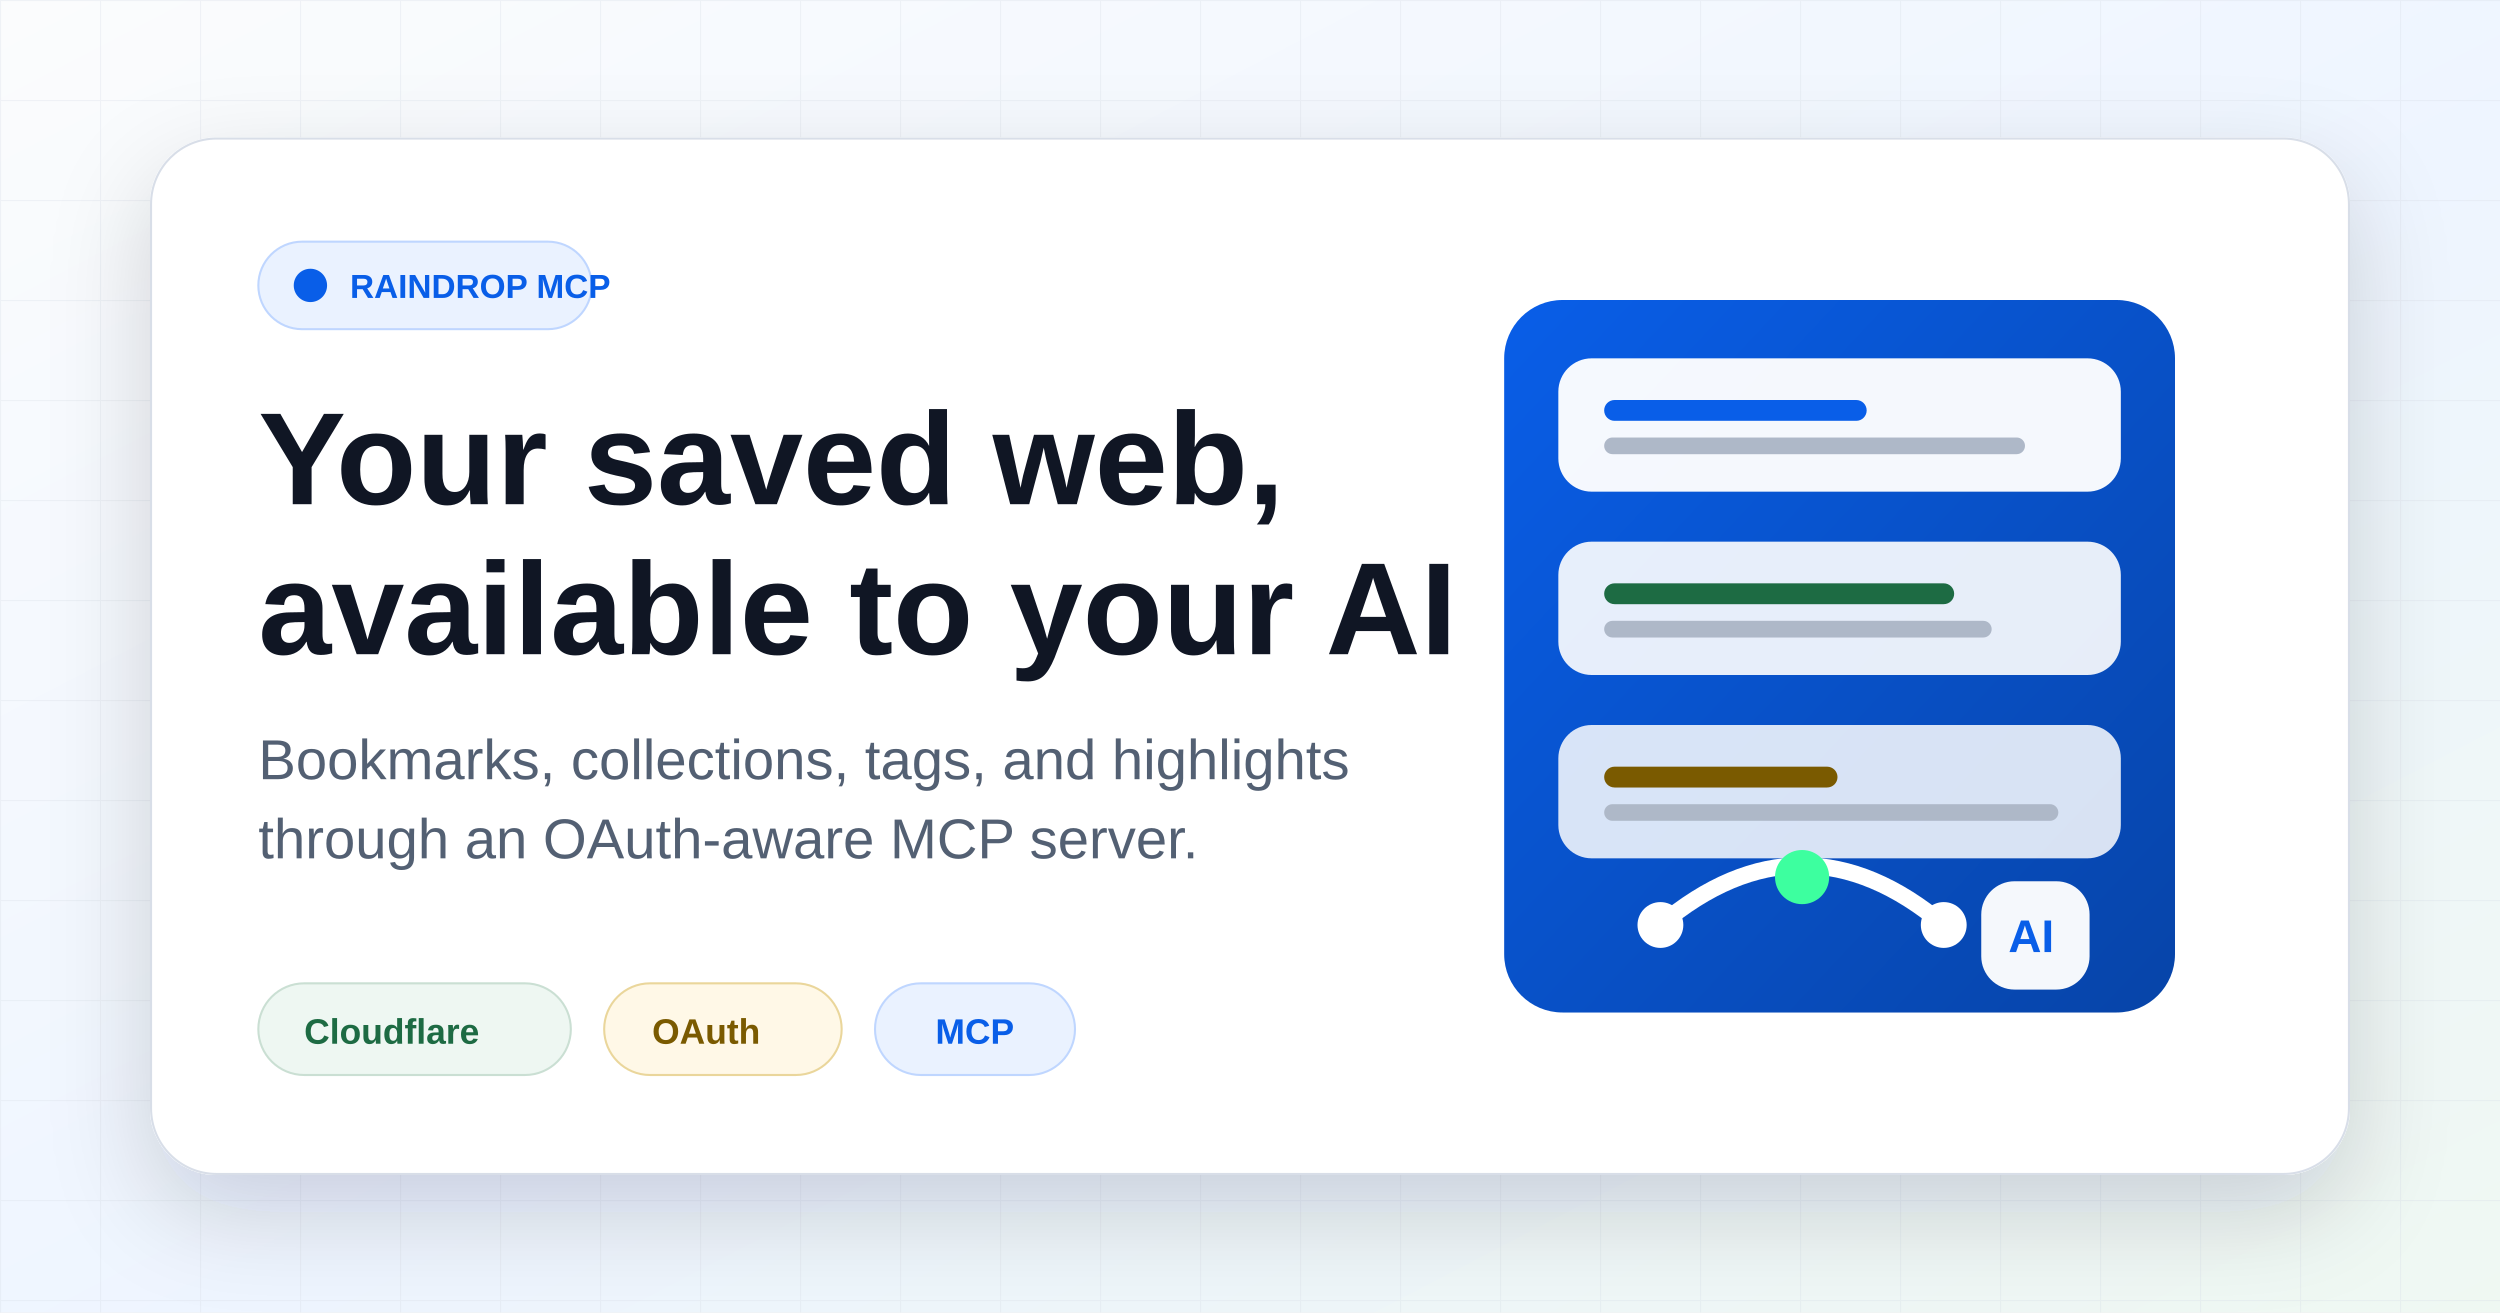
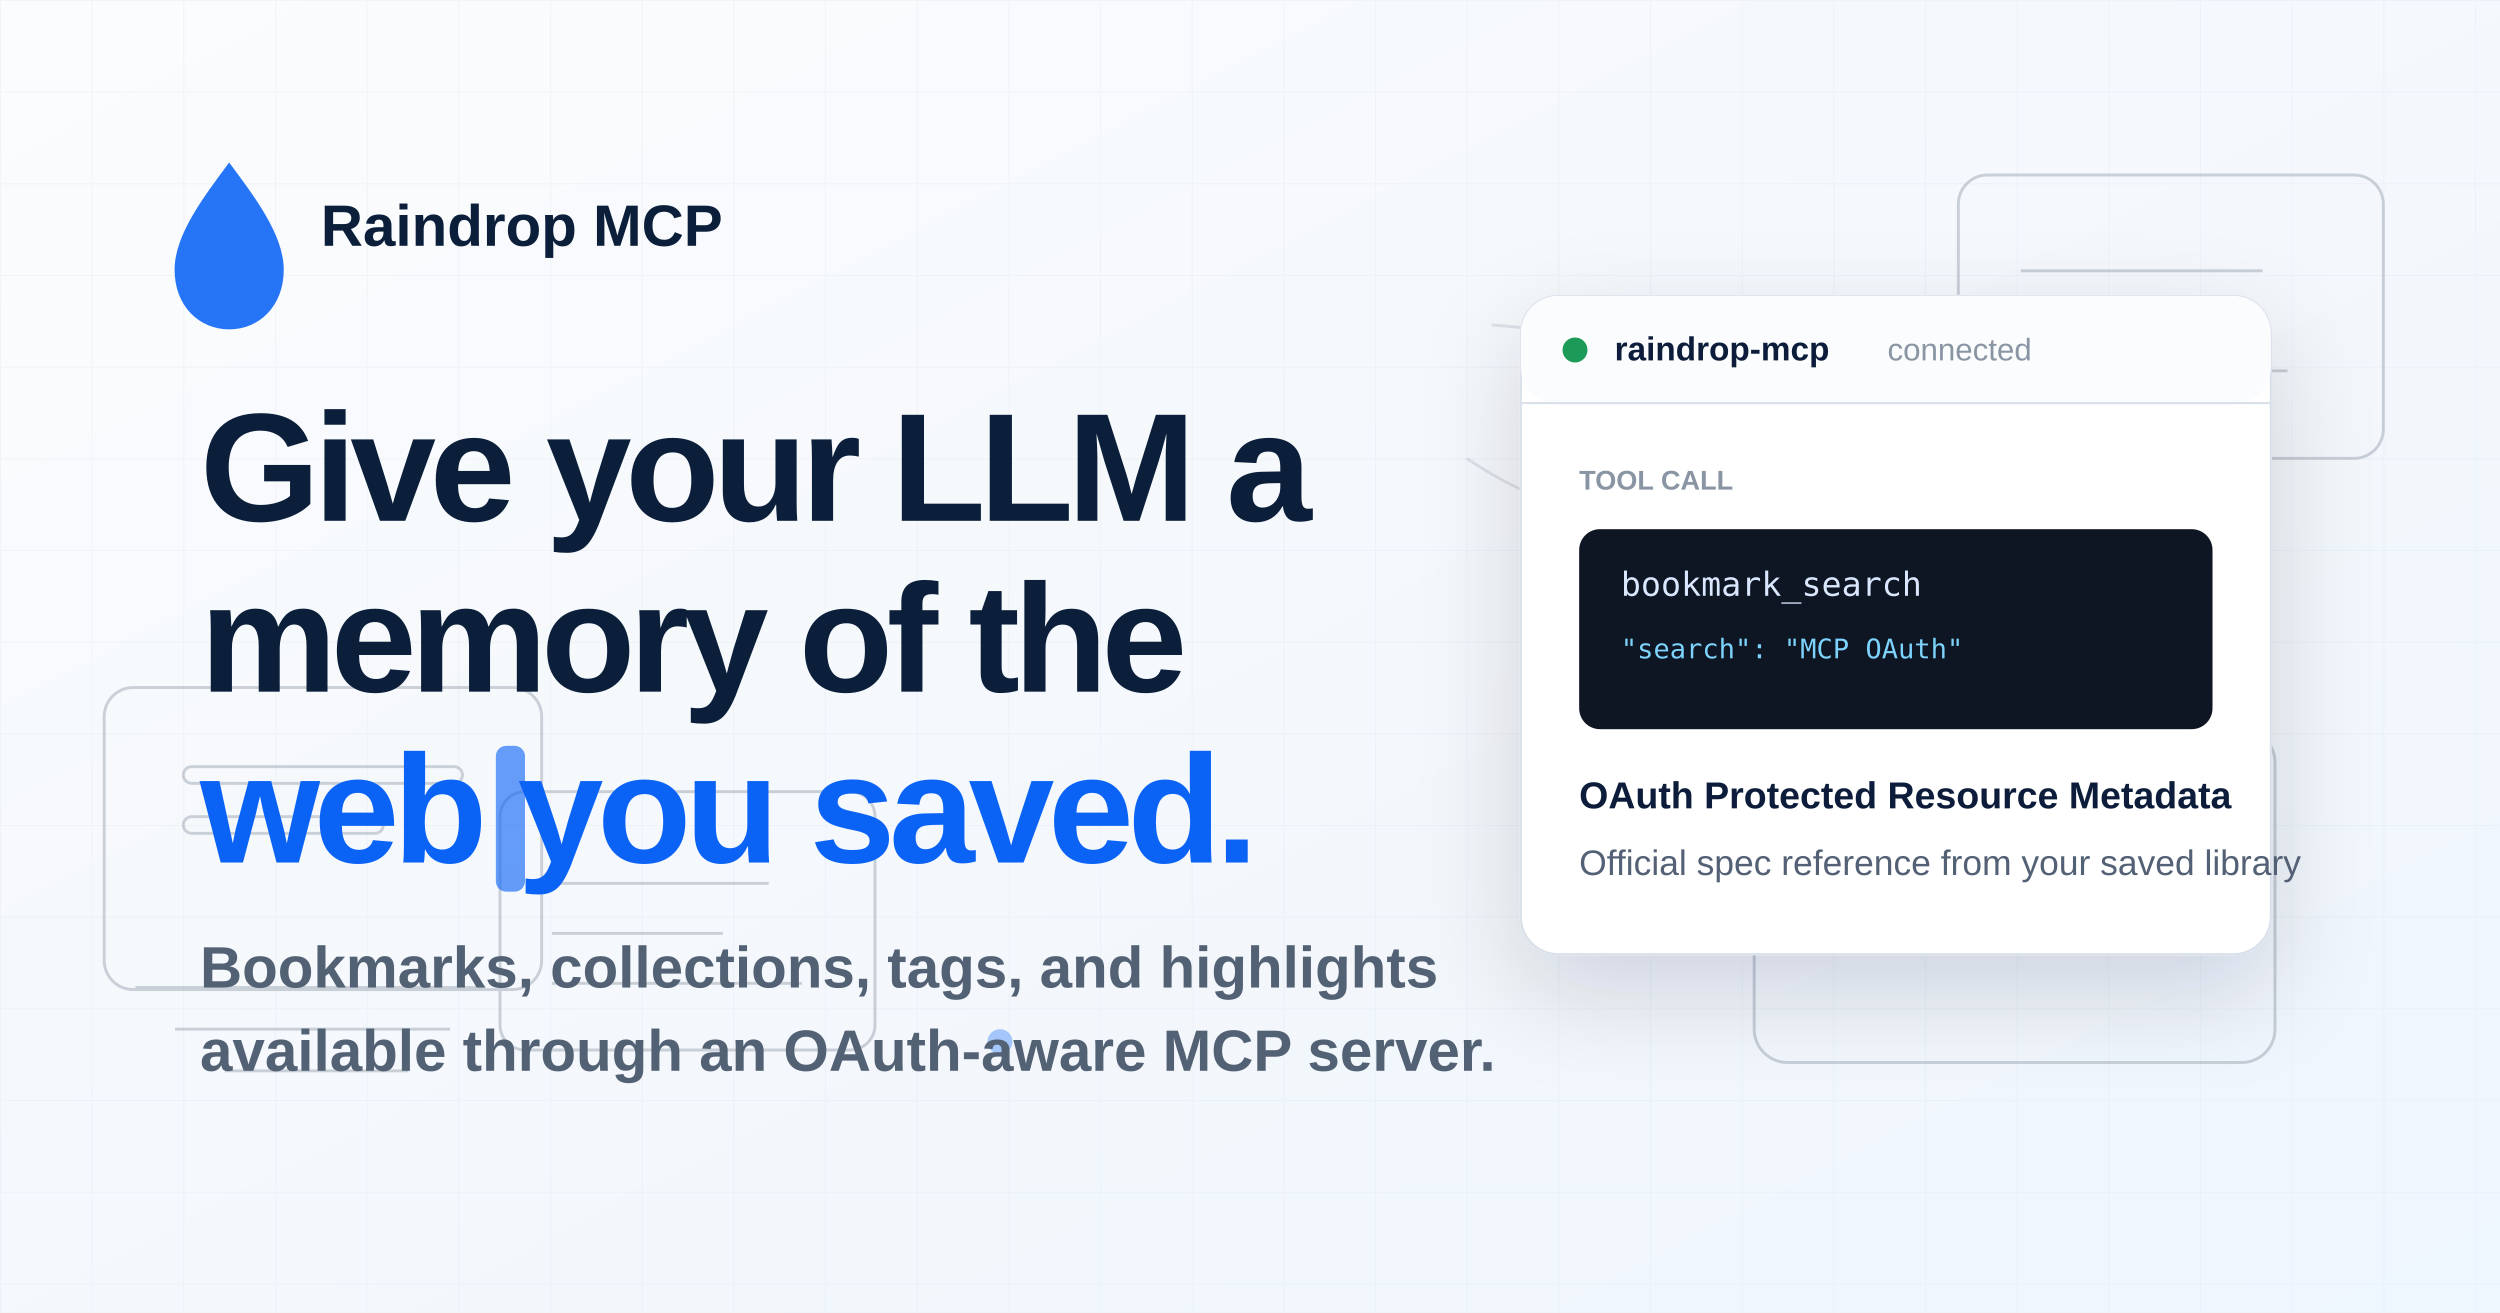
<svg xmlns="http://www.w3.org/2000/svg" width="1200" height="630" viewBox="0 0 1200 630" role="img" aria-labelledby="title desc">
  <defs>
-     <linearGradient id="page" x1="0" y1="0" x2="1" y2="1">
+     <linearGradient id="paper" x1="0" y1="0" x2="1" y2="1">
      <stop offset="0" stop-color="#fbfcfd" />
-       <stop offset="0.55" stop-color="#eef5ff" />
-       <stop offset="1" stop-color="#eff8f2" />
+       <stop offset="0.62" stop-color="#f3f7fc" />
+       <stop offset="1" stop-color="#eef6ff" />
    </linearGradient>
-     <linearGradient id="blue" x1="0" y1="0" x2="1" y2="1">
-       <stop offset="0" stop-color="#095ee8" />
-       <stop offset="1" stop-color="#0744a8" />
-     </linearGradient>
-     <filter id="shadow" x="-20%" y="-20%" width="140%" height="140%">
-       <feDropShadow dx="0" dy="18" stdDeviation="24" flood-color="#101624" flood-opacity="0.16" />
+     <filter id="softShadow" x="-20%" y="-20%" width="140%" height="140%">
+       <feDropShadow dx="0" dy="18" stdDeviation="24" flood-color="#0b1f3a" flood-opacity="0.15" />
    </filter>
-     <pattern id="grid" width="48" height="48" patternUnits="userSpaceOnUse">
-       <path d="M 48 0 L 0 0 0 48" fill="none" stroke="#d8dee8" stroke-width="1" opacity="0.6" />
+     <pattern id="grid" width="44" height="44" patternUnits="userSpaceOnUse">
+       <path d="M44 0H0V44" fill="none" stroke="#dce4ee" stroke-width="1" opacity="0.55" />
    </pattern>
  </defs>
-   <rect width="1200" height="630" fill="url(#page)" />
+   <rect width="1200" height="630" fill="url(#paper)" />
  <rect width="1200" height="630" fill="url(#grid)" opacity="0.55" />
-   <g transform="translate(72 66)">
-     <rect x="0" y="0" width="1056" height="498" rx="32" fill="#ffffff" filter="url(#shadow)" />
-     <rect x="0.5" y="0.5" width="1055" height="497" rx="31.5" fill="none" stroke="#d8dee8" />
-     <g transform="translate(52 50)">
-       <rect x="0" y="0" width="160" height="42" rx="21" fill="#eaf2ff" stroke="#bfd6ff" />
-       <circle cx="25" cy="21" r="8" fill="#095ee8" />
-       <text x="44" y="27" fill="#095ee8" font-family="Arial, Helvetica, sans-serif" font-size="16" font-weight="700">RAINDROP MCP</text>
-       <text x="0" y="126" fill="#101624" font-family="Arial, Helvetica, sans-serif" font-size="63" font-weight="800">Your saved web,</text>
-       <text x="0" y="198" fill="#101624" font-family="Arial, Helvetica, sans-serif" font-size="63" font-weight="800">available to your AI</text>
-       <text x="0" y="258" fill="#536073" font-family="Arial, Helvetica, sans-serif" font-size="27" font-weight="500">Bookmarks, collections, tags, and highlights</text>
-       <text x="0" y="296" fill="#536073" font-family="Arial, Helvetica, sans-serif" font-size="27" font-weight="500">through an OAuth-aware MCP server.</text>
-       <g transform="translate(0 356)">
-         <rect x="0" y="0" width="150" height="44" rx="22" fill="#eef7f2" stroke="#cadfd3" />
-         <text x="22" y="29" fill="#1d6b43" font-family="Arial, Helvetica, sans-serif" font-size="17" font-weight="700">Cloudflare</text>
-         <rect x="166" y="0" width="114" height="44" rx="22" fill="#fff8e7" stroke="#ead69b" />
-         <text x="189" y="29" fill="#7a5a00" font-family="Arial, Helvetica, sans-serif" font-size="17" font-weight="700">OAuth</text>
-         <rect x="296" y="0" width="96" height="44" rx="22" fill="#eaf2ff" stroke="#bfd6ff" />
-         <text x="325" y="29" fill="#095ee8" font-family="Arial, Helvetica, sans-serif" font-size="17" font-weight="700">MCP</text>
-       </g>
-     </g>
-     <g transform="translate(650 78)">
-       <rect x="0" y="0" width="322" height="342" rx="28" fill="url(#blue)" />
-       <rect x="26" y="28" width="270" height="64" rx="16" fill="#ffffff" opacity="0.96" />
-       <rect x="48" y="48" width="126" height="10" rx="5" fill="#095ee8" />
-       <rect x="48" y="66" width="202" height="8" rx="4" fill="#aeb8c8" />
-       <rect x="26" y="116" width="270" height="64" rx="16" fill="#ffffff" opacity="0.9" />
-       <rect x="48" y="136" width="168" height="10" rx="5" fill="#1d6b43" />
-       <rect x="48" y="154" width="186" height="8" rx="4" fill="#aeb8c8" />
-       <rect x="26" y="204" width="270" height="64" rx="16" fill="#ffffff" opacity="0.84" />
-       <rect x="48" y="224" width="112" height="10" rx="5" fill="#7a5a00" />
-       <rect x="48" y="242" width="218" height="8" rx="4" fill="#aeb8c8" />
-       <path d="M75 300 C120 262 166 262 211 300" fill="none" stroke="#ffffff" stroke-width="8" stroke-linecap="round" />
-       <circle cx="75" cy="300" r="11" fill="#ffffff" />
-       <circle cx="211" cy="300" r="11" fill="#ffffff" />
-       <circle cx="143" cy="277" r="13" fill="#3dff9f" />
-       <g transform="translate(229 279)">
-         <rect x="0" y="0" width="52" height="52" rx="16" fill="#ffffff" opacity="0.96" />
-         <text x="13" y="34" fill="#095ee8" font-family="Arial, Helvetica, sans-serif" font-size="22" font-weight="800">AI</text>
-       </g>
-     </g>
+   <g opacity="0.42" stroke="#8a95a4" stroke-width="1.4" fill="none">
+     <rect x="50" y="330" width="210" height="145" rx="14" />
+     <rect x="88" y="368" width="134" height="8" rx="4" />
+     <rect x="88" y="392" width="96" height="8" rx="4" />
+     <path d="M65 474h168M84 494h132M108 514h88" />
+     <rect x="240" y="380" width="180" height="124" rx="12" />
+     <path d="M265 424h104M265 448h82M265 472h120" />
+     <rect x="940" y="84" width="204" height="136" rx="14" />
+     <path d="M970 130h116M970 154h84M970 178h128" />
+     <rect x="842" y="350" width="250" height="160" rx="16" />
+     <path d="M875 398h142M875 424h98M875 450h158" />
+     <path d="M716 156c64 4 102 29 132 80M704 220c50 34 105 40 168 10" opacity="0.55" />
+   </g>
+   <g opacity="0.88">
+     <path fill="#0b63f6" d="M110 78c-12 16.2-26.2 34.6-26.2 51.5 0 17.4 11.8 28.6 26.2 28.6s26.2-11.2 26.2-28.6C136.2 112.6 122 94.2 110 78Z" />
+     <rect x="238" y="358" width="14" height="70" rx="5" fill="#0b63f6" opacity="0.7" />
+     <rect x="1018" y="352" width="16" height="76" rx="5" fill="#0b63f6" opacity="0.7" />
+     <circle cx="782" cy="206" r="8" fill="#0b63f6" opacity="0.55" />
+     <circle cx="480" cy="500" r="6" fill="#0b63f6" opacity="0.38" />
+   </g>
+   <g transform="translate(96 84)">
+     <text x="58" y="34" fill="#0b1f3a" font-family="Arial, Helvetica, sans-serif" font-size="28" font-weight="800">Raindrop MCP</text>
+     <text x="0" y="166" fill="#0b1f3a" font-family="Arial, Helvetica, sans-serif" font-size="74" font-weight="800" letter-spacing="-3">
+       Give your LLM a
+     </text>
+     <text x="0" y="248" fill="#0b1f3a" font-family="Arial, Helvetica, sans-serif" font-size="74" font-weight="800" letter-spacing="-3">
+       memory of the
+     </text>
+     <text x="0" y="330" fill="#0b63f6" font-family="Arial, Helvetica, sans-serif" font-size="74" font-weight="800" letter-spacing="-3">
+       web you saved.
+     </text>
+     <text x="0" y="390" fill="#536174" font-family="Arial, Helvetica, sans-serif" font-size="28" font-weight="600">
+       Bookmarks, collections, tags, and highlights
+     </text>
+     <text x="0" y="430" fill="#536174" font-family="Arial, Helvetica, sans-serif" font-size="28" font-weight="600">
+       available through an OAuth-aware MCP server.
+     </text>
+   </g>
+   <g transform="translate(730 142)" filter="url(#softShadow)">
+     <rect width="360" height="316" rx="18" fill="#ffffff" stroke="#d9e0ea" />
+     <rect x="0" y="0" width="360" height="52" rx="18" fill="#fbfcfd" />
+     <rect x="0" y="51" width="360" height="1" fill="#d9e0ea" />
+     <circle cx="26" cy="26" r="6" fill="#1d9a58" />
+     <text x="45" y="31" fill="#0b1f3a" font-family="Arial, Helvetica, sans-serif" font-size="16" font-weight="800">raindrop-mcp</text>
+     <text x="176" y="31" fill="#8a95a4" font-family="Arial, Helvetica, sans-serif" font-size="15">connected</text>
+     <text x="28" y="93" fill="#8a95a4" font-family="Arial, Helvetica, sans-serif" font-size="13" font-weight="800">TOOL CALL</text>
+     <rect x="28" y="112" width="304" height="96" rx="10" fill="#0c1320" />
+     <text x="48" y="144" fill="#d9e7ff" font-family="Menlo, Consolas, monospace" font-size="16">bookmark_search</text>
+     <text x="48" y="174" fill="#7dd3fc" font-family="Menlo, Consolas, monospace" font-size="13">"search": "MCP OAuth"</text>
+     <text x="28" y="246" fill="#0b1f3a" font-family="Arial, Helvetica, sans-serif" font-size="18" font-weight="800">OAuth Protected Resource Metadata</text>
+     <text x="28" y="278" fill="#536174" font-family="Arial, Helvetica, sans-serif" font-size="17">Official spec reference from your saved library</text>
  </g>
</svg>
